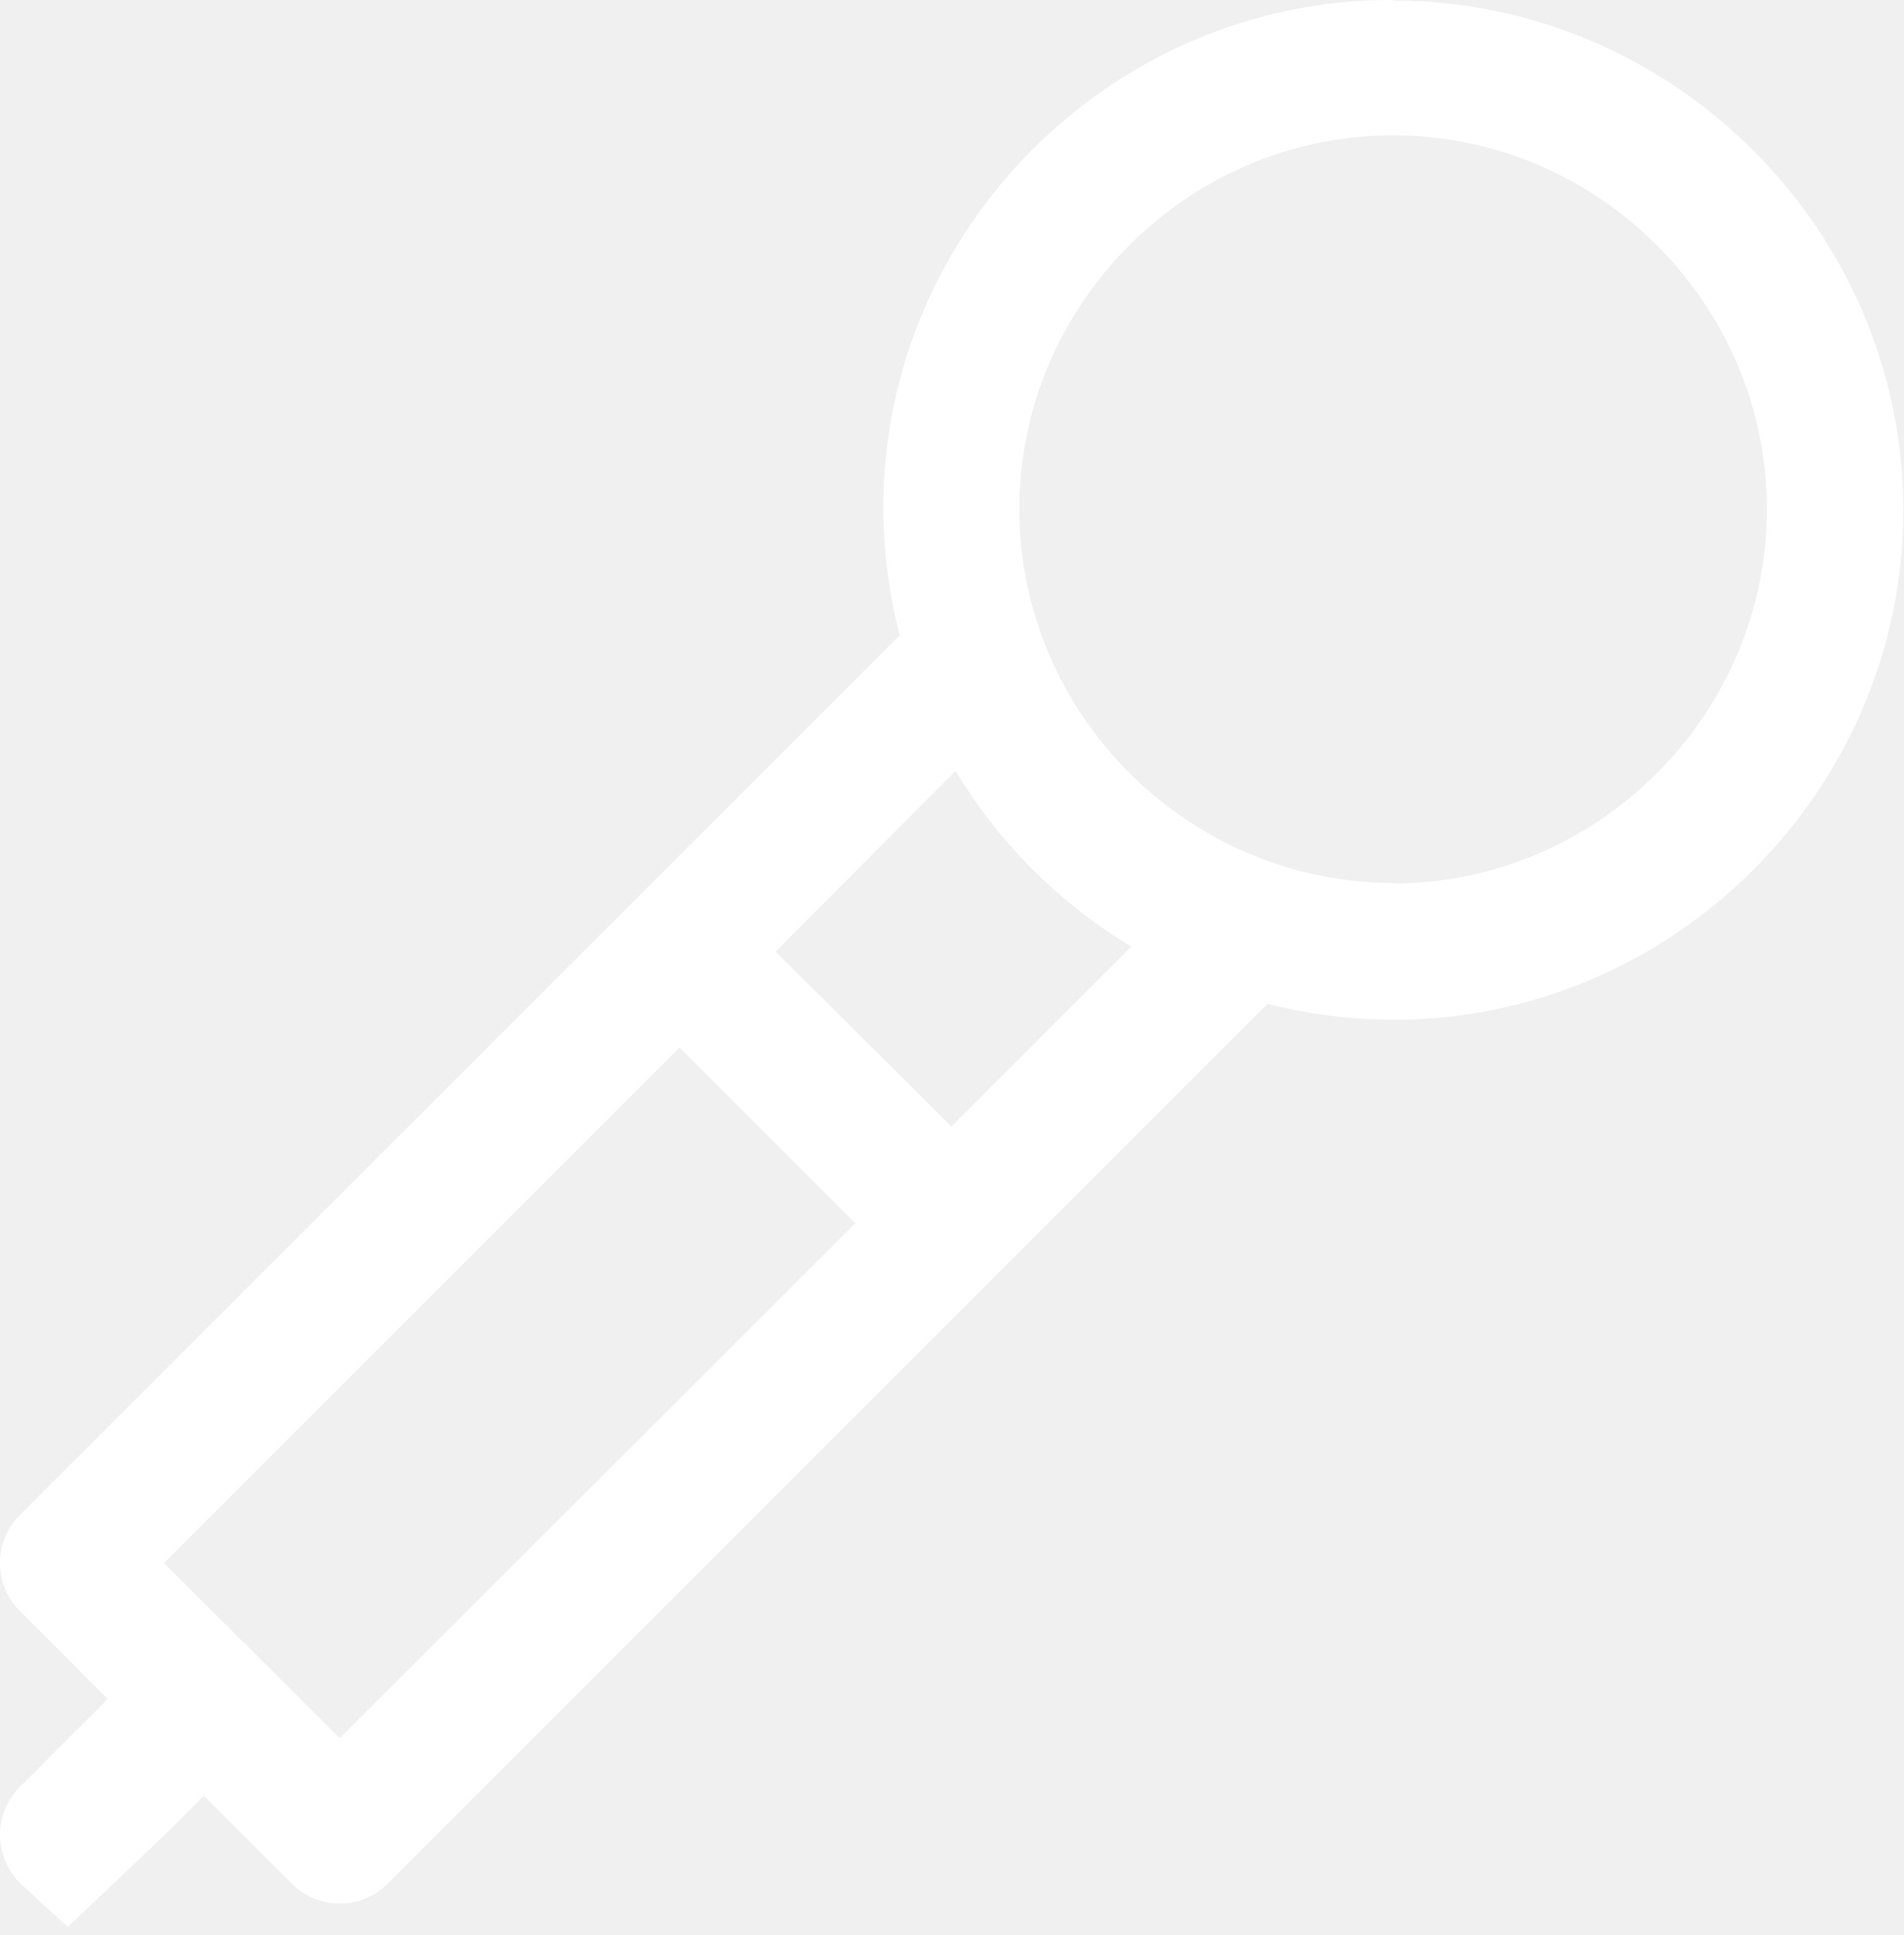
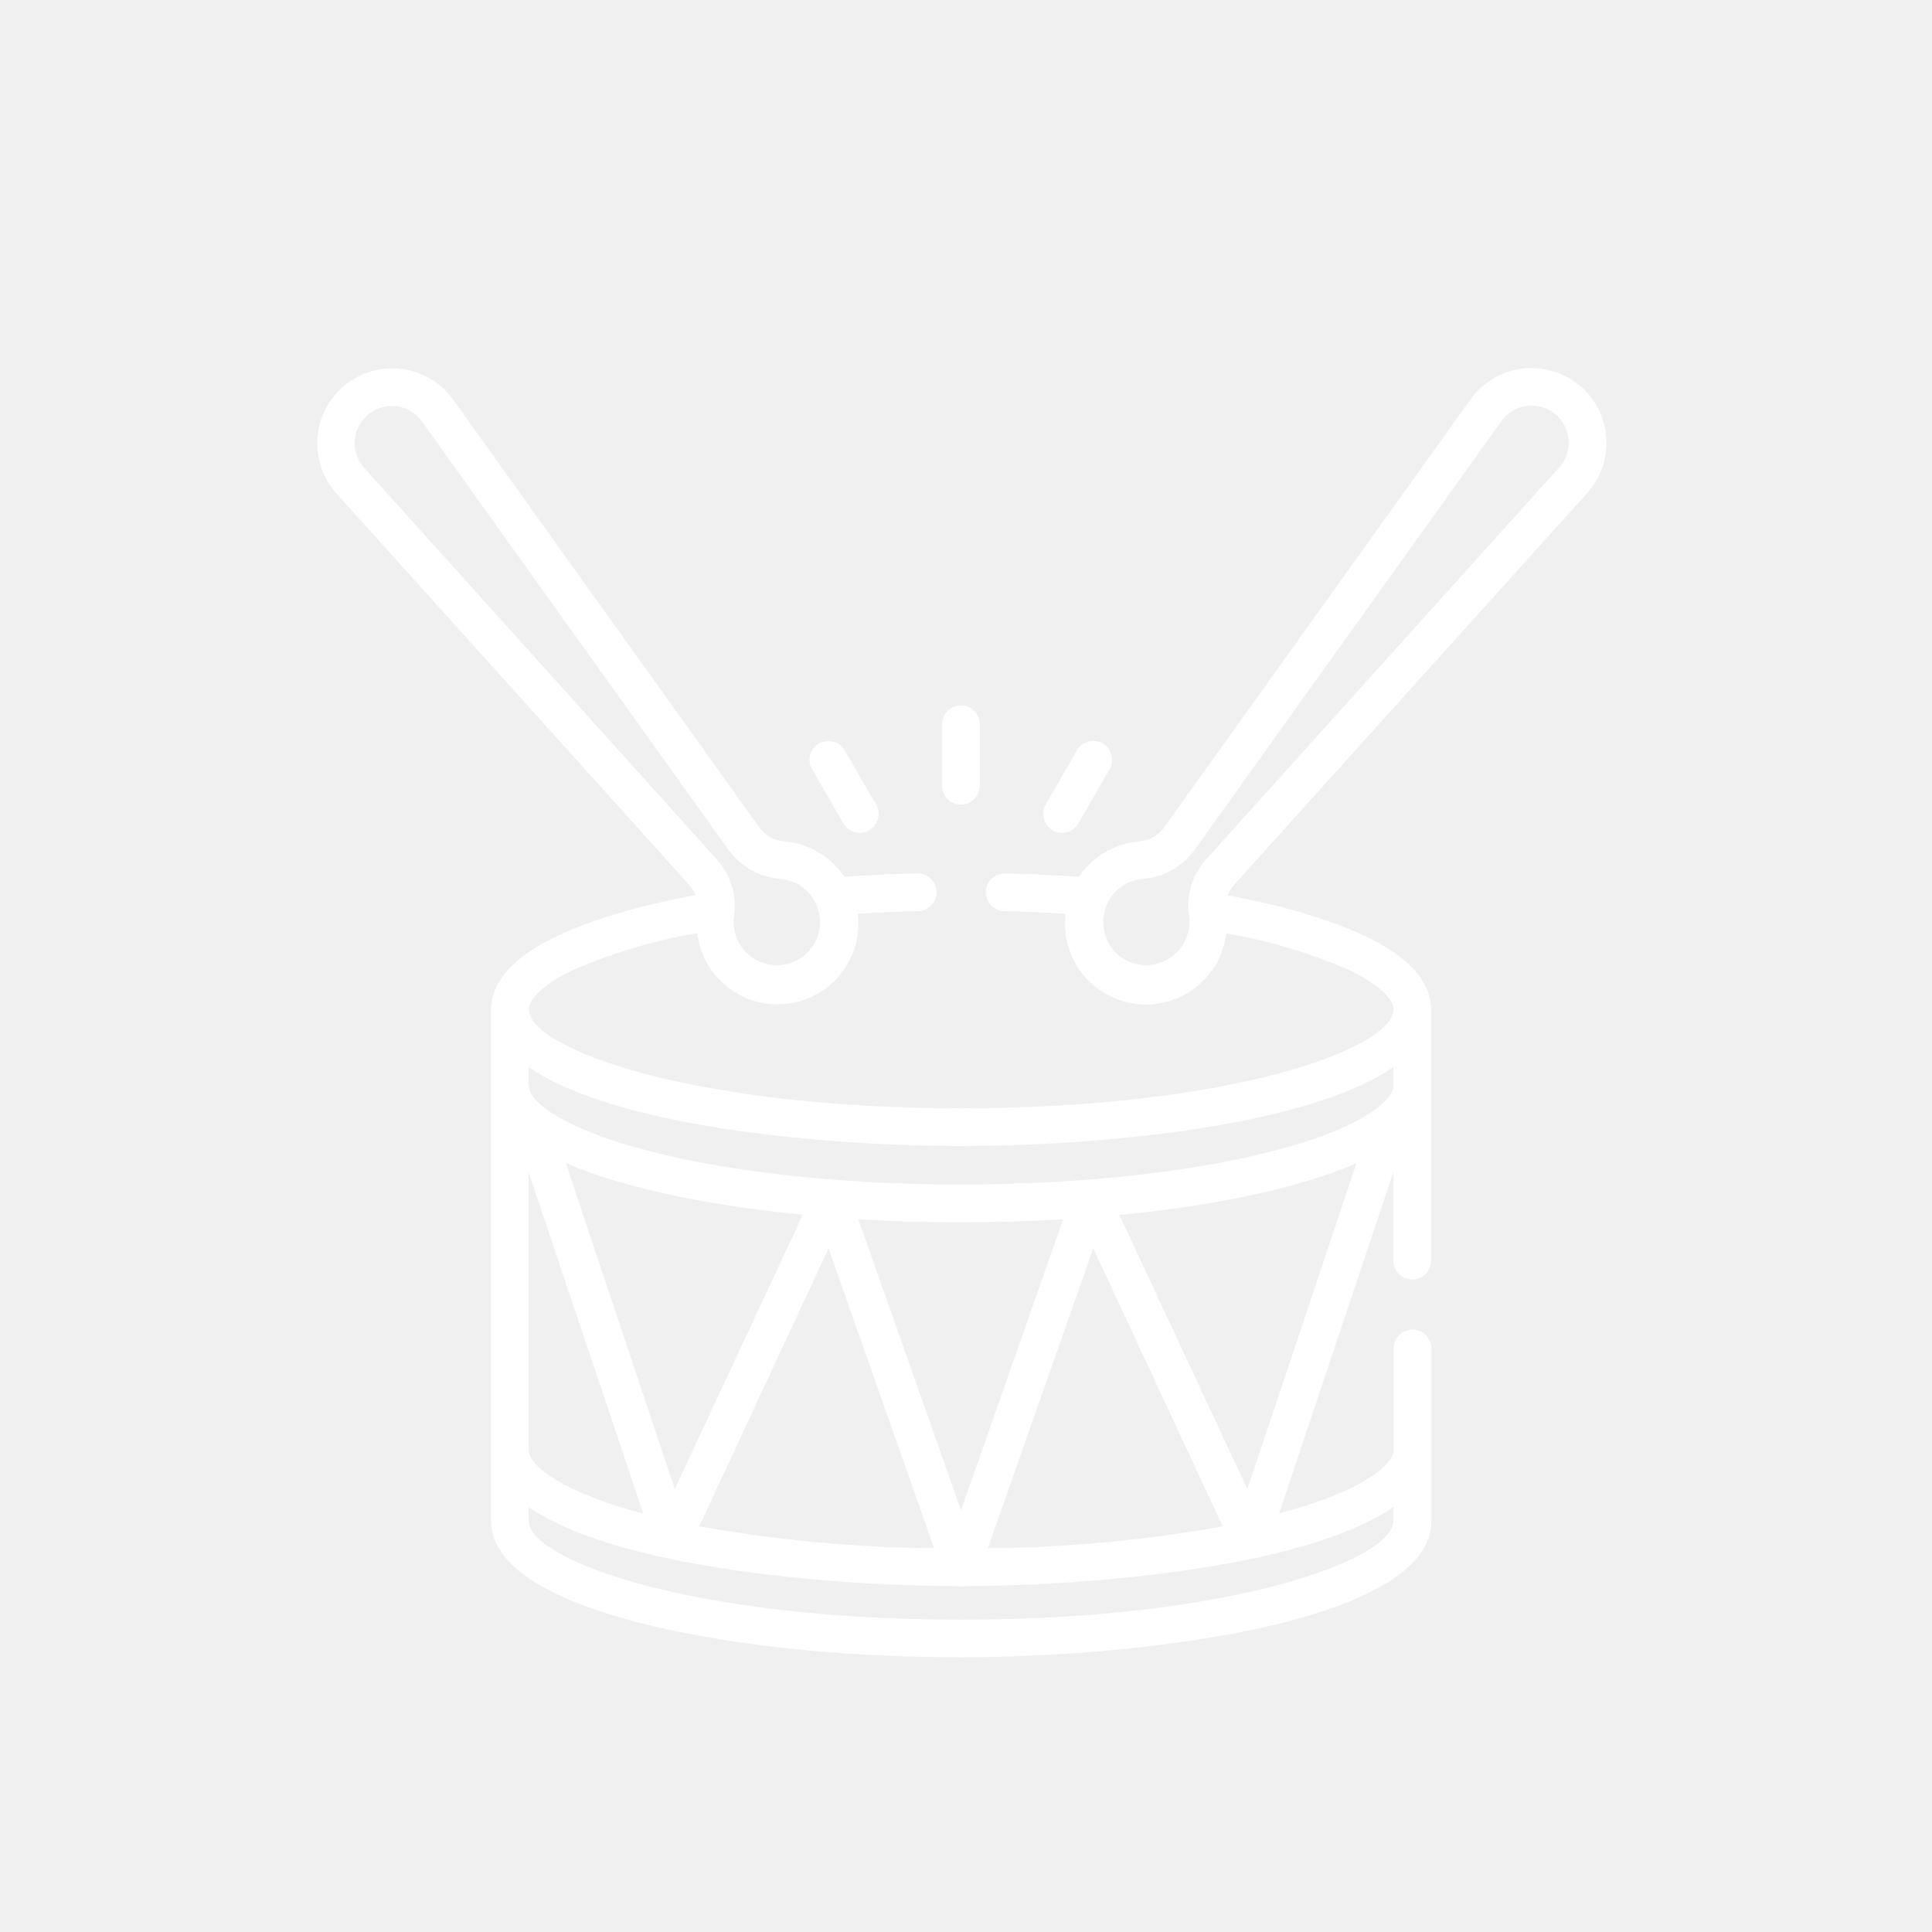
- <svg xmlns="http://www.w3.org/2000/svg" width="100%" height="100%" viewBox="0 0 121 123" version="1.1" xml:space="preserve" style="fill-rule:evenodd;clip-rule:evenodd;stroke-linejoin:round;stroke-miterlimit:2;">
-   <g transform="matrix(1,0,0,1,-0.00440256,0.000356654)">
-     <g transform="matrix(1,0,0,1,-81.25,-80.51)">
-       <path d="M169.81,80.51C169.759,80.51 169.709,80.51 169.658,80.51C151.967,80.51 137.408,95.068 137.408,112.76C137.408,115.503 137.758,118.235 138.45,120.89L82.52,176.81C81.71,177.62 81.254,178.72 81.254,179.865C81.254,181.01 81.71,182.11 82.52,182.92L88.1,188.51L82.52,194.09C81.71,194.9 81.254,196 81.254,197.145C81.254,198.29 81.71,199.39 82.52,200.2L82.98,200.63L85.56,203L91.68,197.19L94.21,194.66L99.8,200.24C100.609,201.052 101.709,201.51 102.855,201.51C104.001,201.51 105.101,201.052 105.91,200.24L161.83,144.32C164.452,144.991 167.149,145.33 169.855,145.33C187.624,145.33 202.245,130.709 202.245,112.94C202.245,95.171 187.624,80.55 169.855,80.55C169.847,80.55 169.838,80.55 169.83,80.55L169.81,80.51ZM102.85,191L91.68,179.87L124.45,147.1L135.62,158.27L102.85,191ZM141.73,152.12L130.56,141L142,129.51C144.752,134.092 148.588,137.928 153.17,140.68L141.73,152.12ZM169.81,136.63C156.776,136.63 146.05,125.904 146.05,112.87C146.05,99.836 156.776,89.11 169.81,89.11C182.844,89.11 193.57,99.836 193.57,112.87C193.575,125.913 182.853,136.654 169.81,136.67L169.81,136.63Z" style="fill:white;fill-rule:nonzero;" />
-     </g>
-   </g>
+ <svg xmlns="http://www.w3.org/2000/svg" id="Calque_1" data-name="Calque 1" viewBox="0 0 283.46 283.46">
+   <defs>
+     <style>.cls-1{fill:#fff;}</style>
+   </defs>
+   <path class="cls-1" d="M231.57,56.42a11,11,0,0,0-15.81,2.16l-45,62.86h0a4.9,4.9,0,0,1-3.61,2,11.88,11.88,0,0,0-8.75,5.06l-.1.15c-3.47-.24-7.05-.41-10.67-.5a2.77,2.77,0,1,0-.14,5.53c3,.08,6,.21,8.85.39a11.87,11.87,0,0,0,23.57,2.87,79.2,79.2,0,0,1,17.88,5.31c4.17,2,6.66,4.15,6.66,5.85,0,5.69-23.7,14.5-63.43,14.5s-63.43-8.79-63.43-14.5c0-1.7,2.5-3.9,6.7-5.87a79.46,79.46,0,0,1,18-5.32,11.87,11.87,0,0,0,23.57-2.85c2.89-.18,5.86-.3,8.85-.38a2.77,2.77,0,1,0-.14-5.54c-3.62.09-7.2.26-10.67.5l-.1-.14a11.85,11.85,0,0,0-8.75-5.06,4.9,4.9,0,0,1-3.61-2l-45-62.86A11,11,0,1,0,49.29,72.32l51.76,57.44a5.23,5.23,0,0,1,1,1.56c-12.26,2.3-30,7.26-30,16.78v75c0,6.17,7.22,11.18,21.46,14.9,12.72,3.32,29.6,5.15,47.51,5.15,26.59,0,69-5.12,69-20V197.85a2.77,2.77,0,0,0-5.54,0v14.81c0,2.47-5.21,6.31-16.82,9.4L204.42,172v12.95a2.77,2.77,0,1,0,5.54,0V148.1c0-9.49-17.65-14.45-29.84-16.75a4.94,4.94,0,0,1,1-1.59l51.77-57.44a11,11,0,0,0-1.28-15.9ZM53.4,68.61a5.44,5.44,0,1,1,8.47-6.81l45,62.87h0a10.44,10.44,0,0,0,7.64,4.29,6.34,6.34,0,1,1-6.78,5.22,10.14,10.14,0,0,0-2.59-8.13ZM83,170.63c9.86,4.31,24,6.55,34.79,7.59L99,218.47ZM77.56,172l16.82,50.09c-11.61-3.09-16.82-6.93-16.82-9.4Zm44,11.16,15.5,44a205.78,205.78,0,0,1-34.47-3.22Zm4.37-4.27c4.88.29,9.92.44,15.05.44s10.17-.15,15-.44L141,221.6Zm34.47,4.27,19,40.79a204.79,204.79,0,0,1-34.47,3.21Zm3.83-4.91c10.77-1,24.93-3.28,34.79-7.59L183,218.47ZM141,168.14c16.94,0,49.68-2.18,63.43-11.57v2.69c0,1.26-1.28,2.42-2.22,3.2-2.59,2.06-7.51,4.35-15.1,6.33-14.15,3.69-31.54,5-46.11,5s-32-1.28-46.11-5c-7.58-2-12.51-4.27-15.1-6.32-2.62-2.21-2.22-2.69-2.22-5.9,13.64,9.31,46.05,11.57,63.43,11.57Zm63.43,53v2c0,5.7-23.74,14.5-63.43,14.5s-63.43-8.79-63.43-14.5v-2c13.68,9.34,46.79,11.58,63.41,11.58h0C157.64,232.71,190.75,230.46,204.42,221.13ZM228.73,68.61,177,126.05a10.16,10.16,0,0,0-2.62,7.87,6.5,6.5,0,0,1-1.28,5.32,6.33,6.33,0,0,1-9.22.7,6.42,6.42,0,0,1-.92-8.27,6.33,6.33,0,0,1,4.67-2.71,10.48,10.48,0,0,0,7.65-4.29h0l45-62.87a5.44,5.44,0,1,1,8.46,6.81Z" />
+   <path class="cls-1" d="M138.22,106.27v9a2.77,2.77,0,1,0,5.54,0v-9a2.77,2.77,0,1,0-5.54,0Z" />
+   <path class="cls-1" d="M120.15,109.09a2.76,2.76,0,0,0-1,3.78l4.52,7.82a2.77,2.77,0,1,0,4.79-2.77l-4.51-7.82A2.78,2.78,0,0,0,120.15,109.09Z" />
+   <path class="cls-1" d="M158,110.1l-4.51,7.82a2.77,2.77,0,1,0,4.79,2.77l4.52-7.82a2.77,2.77,0,0,0-4.8-2.77Z" />
</svg>
